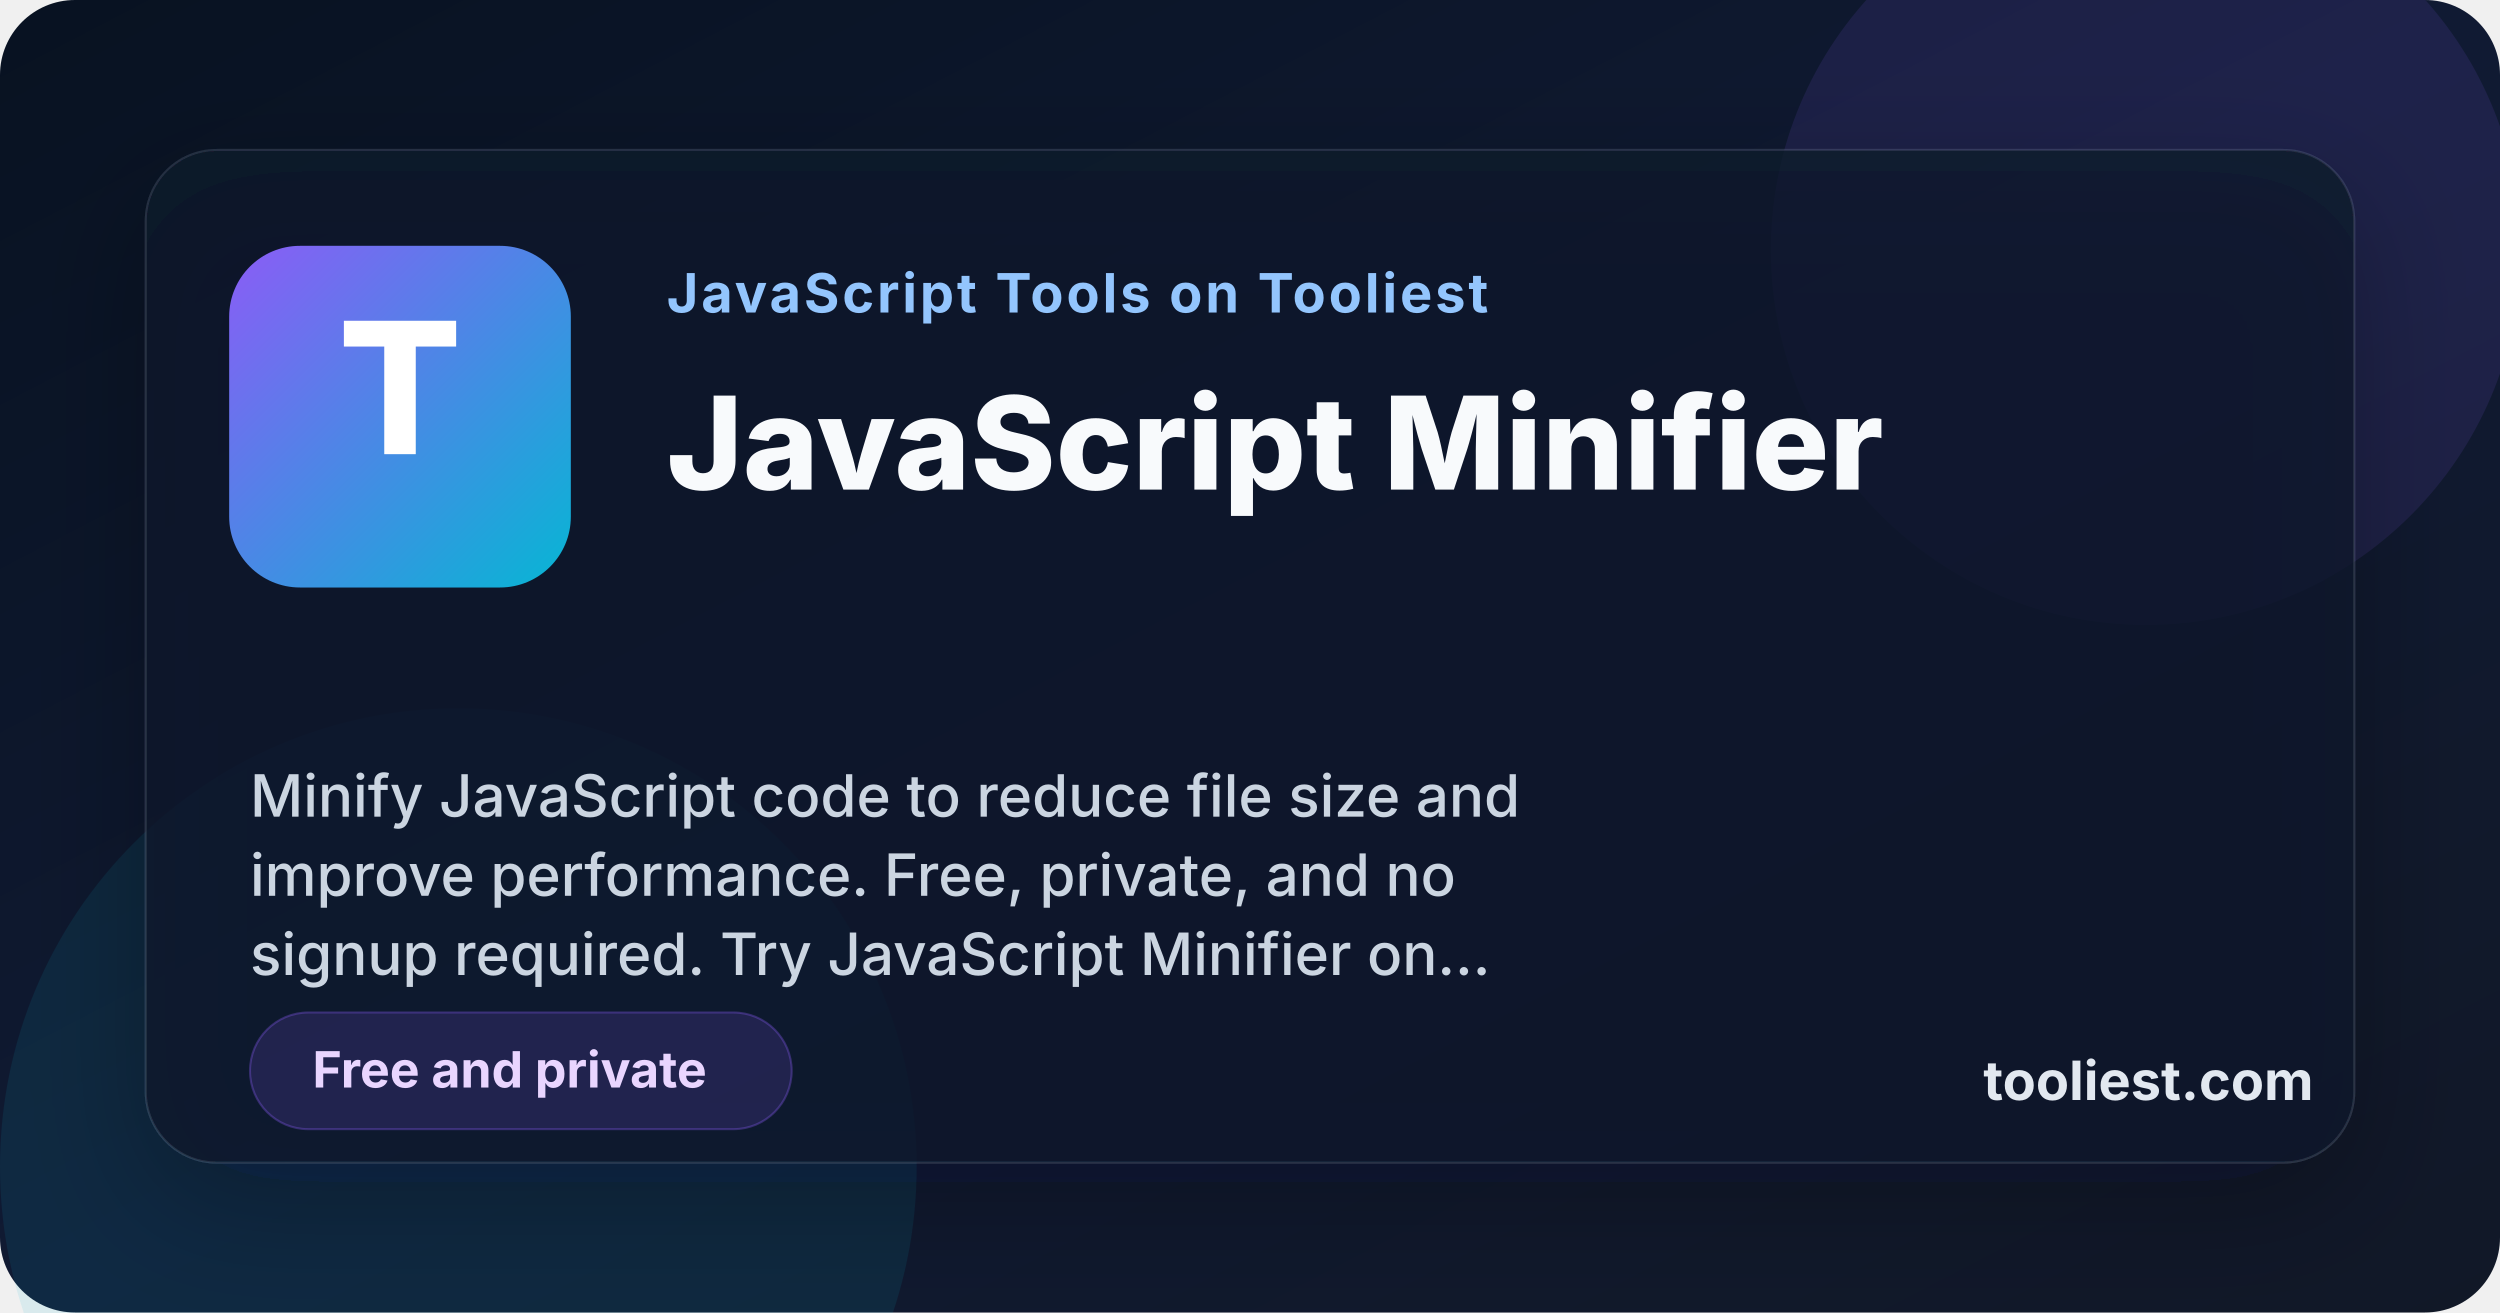
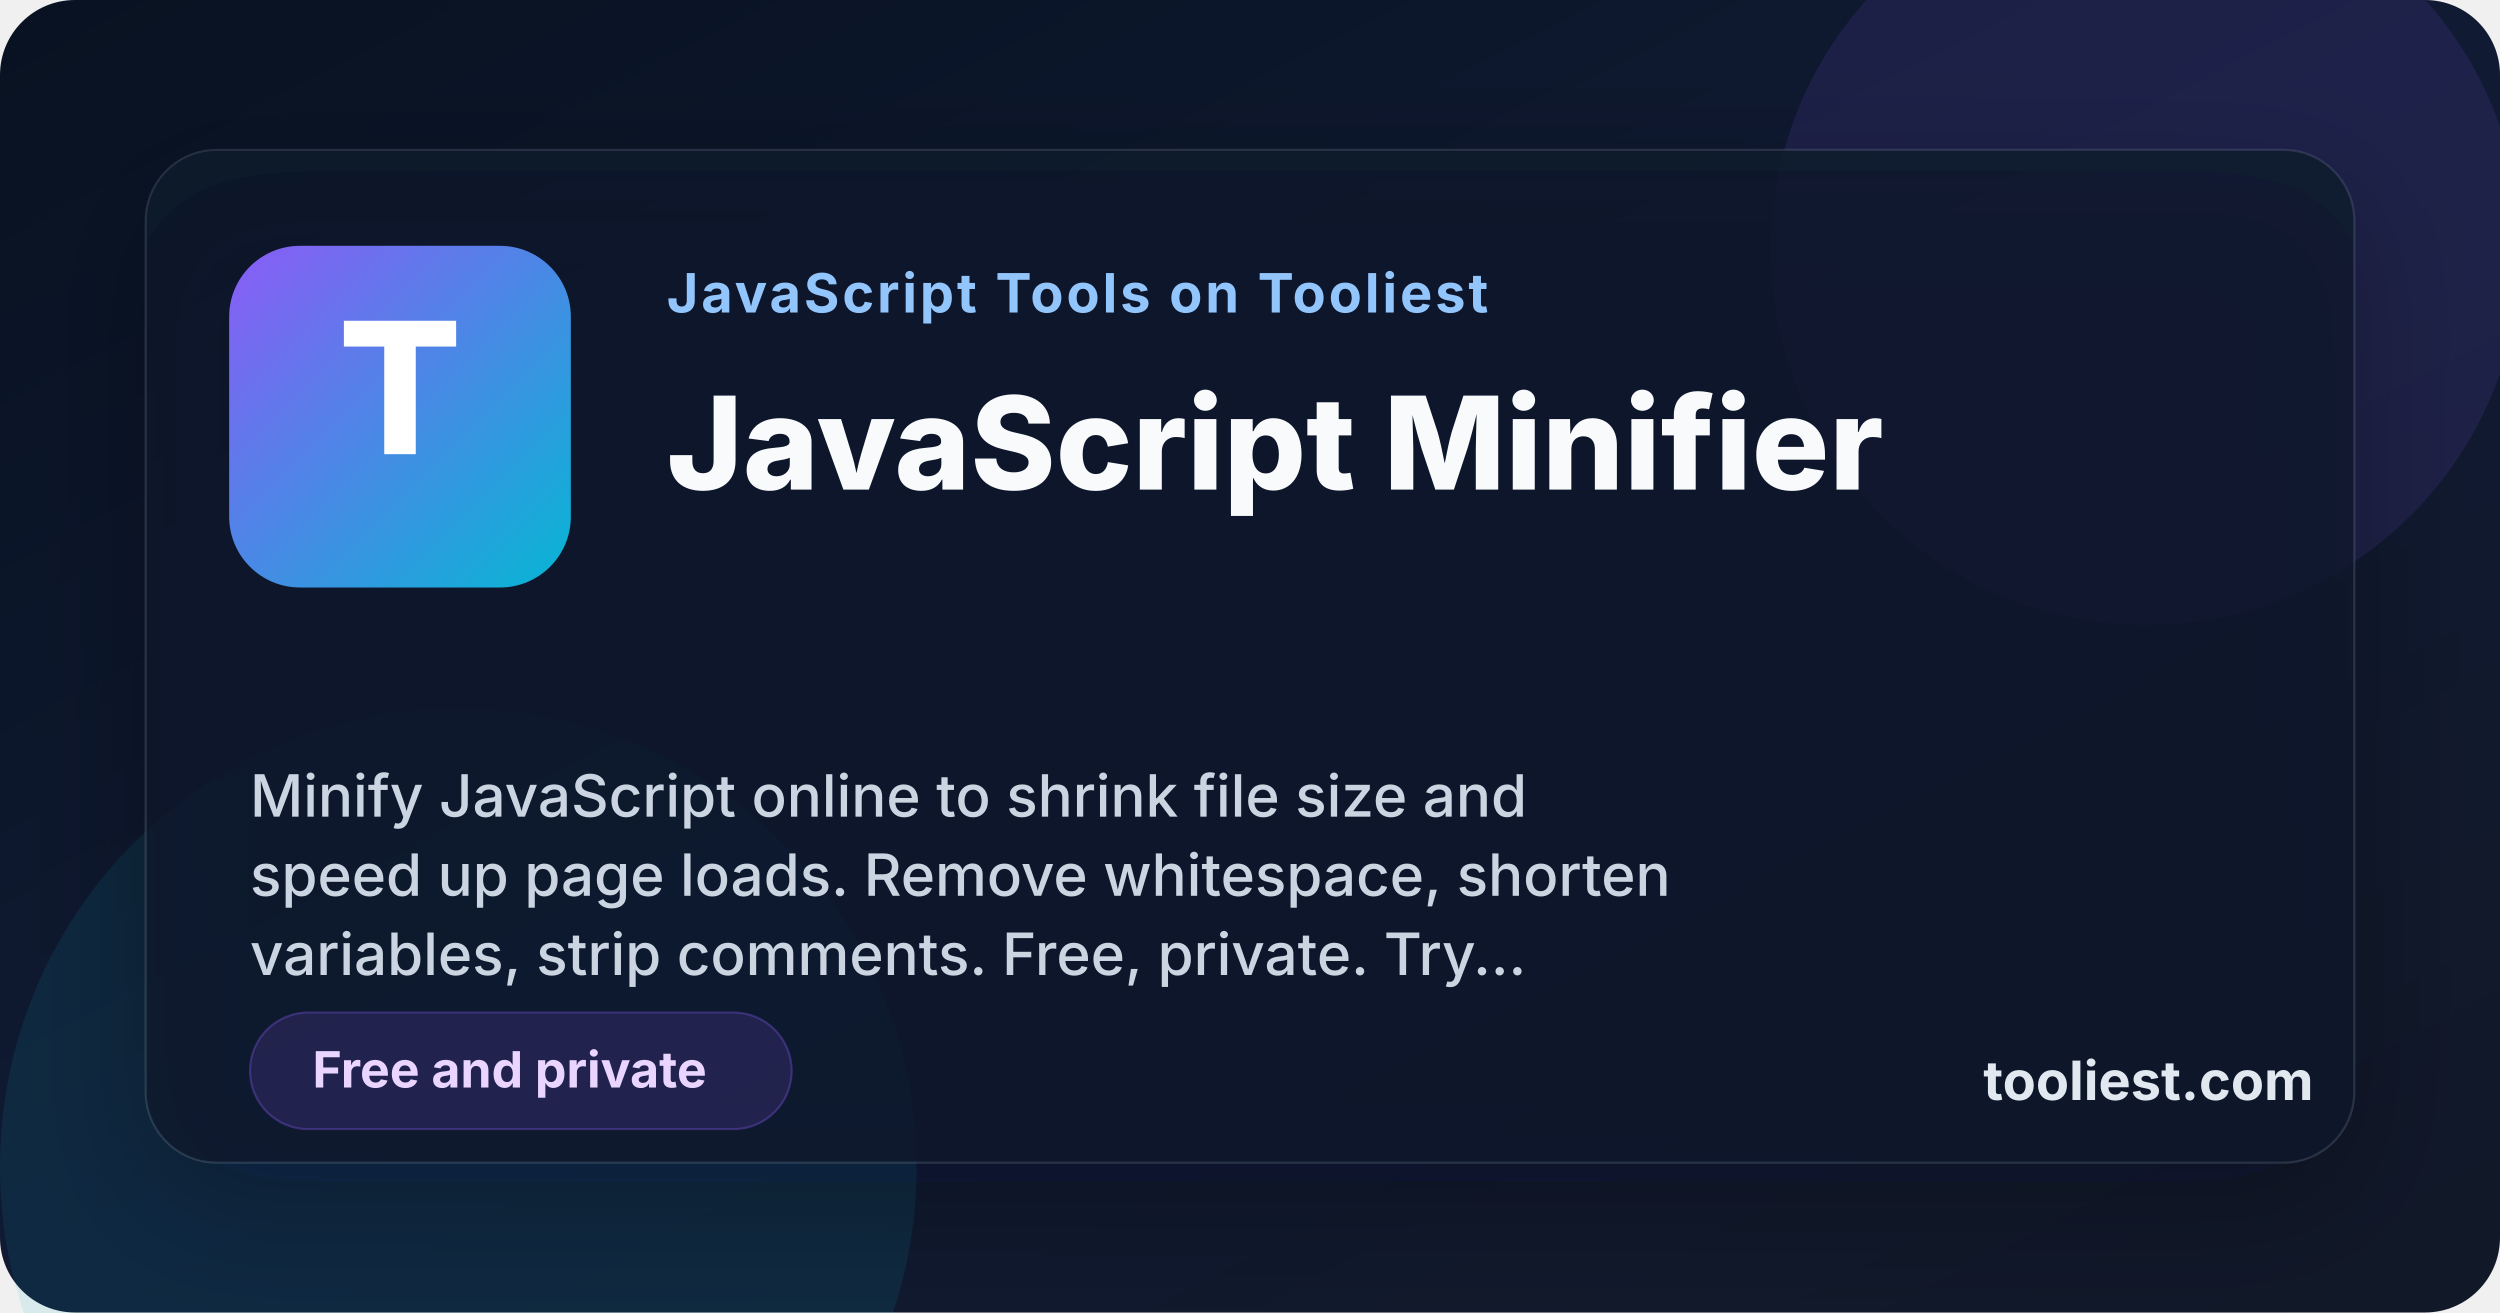
<svg xmlns="http://www.w3.org/2000/svg" width="1200" height="630" viewBox="0 0 1200 630" role="img" aria-labelledby="title desc">
  <defs>
    <linearGradient id="bg" x1="0%" x2="100%" y1="0%" y2="100%">
      <stop offset="0%" stop-color="#081221" />
      <stop offset="50%" stop-color="#101a33" />
      <stop offset="100%" stop-color="#111827" />
    </linearGradient>
    <linearGradient id="accent" x1="0%" x2="100%" y1="0%" y2="100%">
      <stop offset="0%" stop-color="#8b5cf6" />
      <stop offset="100%" stop-color="#06b6d4" />
    </linearGradient>
    <filter id="shadow" x="-20%" y="-20%" width="140%" height="140%">
      <feDropShadow dx="0" dy="20" stdDeviation="30" flood-color="#020617" flood-opacity="0.35" />
    </filter>
  </defs>
  <rect width="1200" height="630" fill="url(#bg)" rx="36" />
  <circle cx="1030" cy="120" r="180" fill="#8b5cf6" opacity="0.12" />
  <circle cx="220" cy="560" r="220" fill="#06b6d4" opacity="0.1" />
  <rect x="70" y="72" width="1060" height="486" rx="34" fill="rgba(15, 23, 42, 0.78)" stroke="rgba(148, 163, 184, 0.18)" filter="url(#shadow)" />
  <rect x="110" y="118" width="164" height="164" rx="34" fill="url(#accent)" />
  <text x="192" y="218" text-anchor="middle" font-family="Inter, Arial, sans-serif" font-size="88" font-weight="800" fill="#ffffff">T</text>
  <text x="320" y="150" font-family="Inter, Arial, sans-serif" font-size="26" font-weight="700" letter-spacing="1.4" fill="#93c5fd">JavaScript Tools on Tooliest</text>
  <text x="320" y="235" font-family="Inter, Arial, sans-serif" font-size="62" font-weight="800" fill="#f8fafc">JavaScript Minifier</text>
-   <text x="120" y="392" font-family="Inter, Arial, sans-serif" font-size="28" font-weight="500" fill="#cbd5e1">Minify JavaScript code to reduce file size and</text>
-   <text x="120" y="430" font-family="Inter, Arial, sans-serif" font-size="28" font-weight="500" fill="#cbd5e1">improve performance. Free, private, and no</text>
-   <text x="120" y="468" font-family="Inter, Arial, sans-serif" font-size="28" font-weight="500" fill="#cbd5e1">signup required. Try JavaScript Minifier on...</text>
+   <text x="120" y="392" font-family="Inter, Arial, sans-serif" font-size="28" font-weight="500" fill="#cbd5e1">Minify JavaScript online to shrink file size and</text>
+   <text x="120" y="430" font-family="Inter, Arial, sans-serif" font-size="28" font-weight="500" fill="#cbd5e1">speed up page loads. Remove whitespace, shorten</text>
+   <text x="120" y="468" font-family="Inter, Arial, sans-serif" font-size="28" font-weight="500" fill="#cbd5e1">variables, strip comments. Free, private. Try...</text>
  <rect x="120" y="486" width="260" height="56" rx="28" fill="rgba(139, 92, 246, 0.16)" stroke="rgba(139, 92, 246, 0.32)" />
  <text x="150" y="522" font-family="Inter, Arial, sans-serif" font-size="24" font-weight="700" fill="#e9d5ff">Free and private</text>
  <text x="952" y="528" font-family="Inter, Arial, sans-serif" font-size="26" font-weight="700" fill="#e2e8f0">tooliest.com</text>
</svg>
